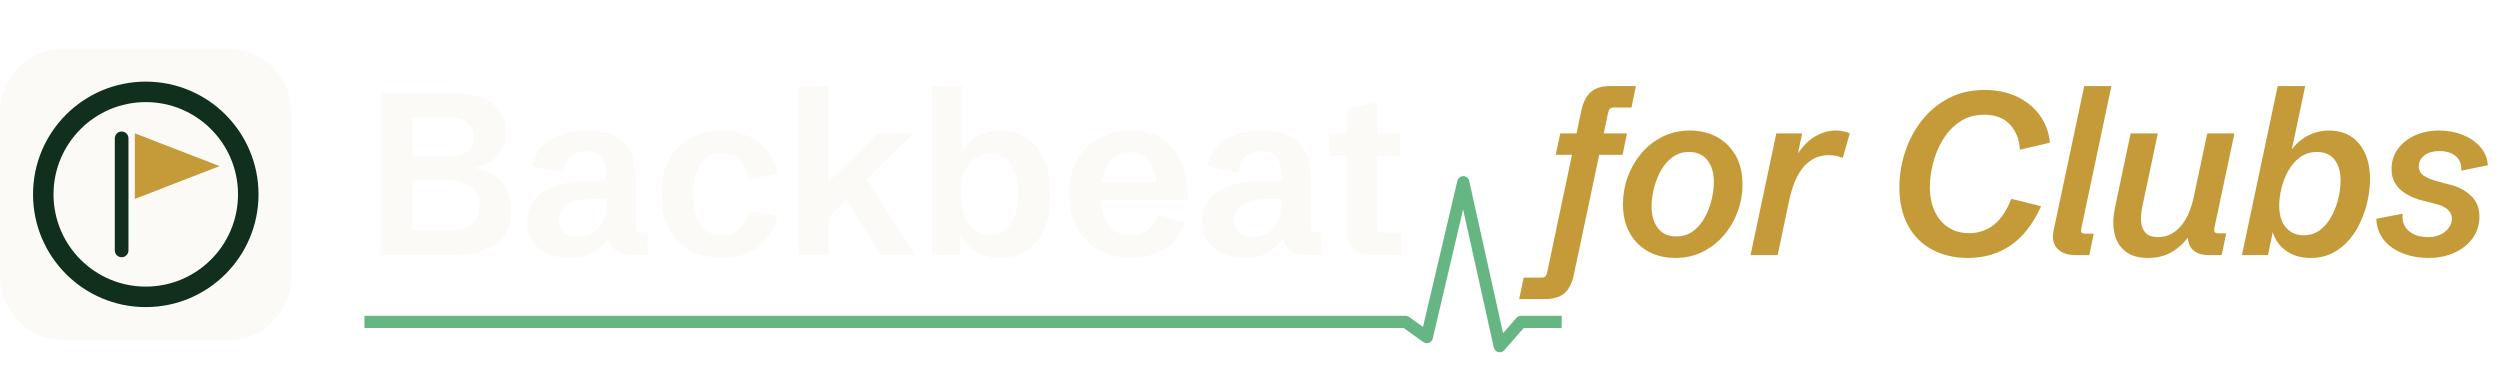
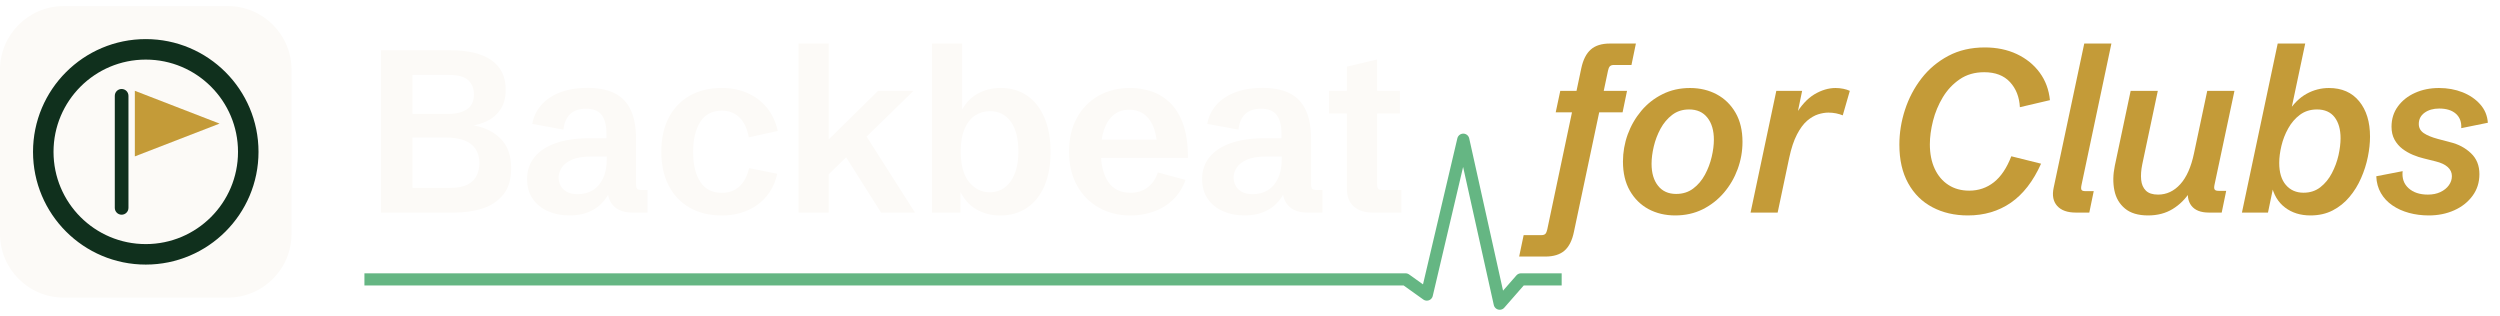
- <svg xmlns="http://www.w3.org/2000/svg" viewBox="0 0 411.61 64" width="411.61" height="64" role="img" aria-label="Backbeat for Clubs">
-   <g transform="translate(0 8) scale(0.75)">
-     <rect width="64" height="64" rx="14" fill="#FCFAF7" />
-     <circle cx="32" cy="32" r="22.5" fill="none" stroke="#10301D" stroke-width="4.5" />
-     <rect x="25.2" y="18.2" width="3" height="27.6" rx="1.5" fill="#10301D" />
+ <svg xmlns="http://www.w3.org/2000/svg" viewBox="0 0 411.61 52" width="411.61" height="52" role="img" aria-label="Backbeat for Clubs">
+   <g transform="translate(0 -7)">
+     <g transform="translate(0 8) scale(0.75)">
+       <rect width="64" height="64" rx="14" fill="#FCFAF7" />
+       <circle cx="32" cy="32" r="22.5" fill="none" stroke="#10301D" stroke-width="4.5" />
+       <rect x="25.2" y="18.2" width="3" height="27.6" rx="1.5" fill="#10301D" />
+     </g>
+     <g transform="translate(0 8) scale(0.75)">
+       <path class="c3d-flag" fill="#C49B38" d="M29.6 18.6 L48.2 25.8 L29.6 33 Z" />
+     </g>
+     <path fill="#FCFAF7" d="M62.73 42V15.28H74.18Q78.61 15.28 80.93 16.93Q83.26 18.58 83.26 21.73Q83.26 23.75 82.42 24.99Q81.59 26.23 80.31 26.87Q79.04 27.5 77.72 27.68L77.78 27.61Q80.68 28.08 82.42 29.83Q84.16 31.58 84.16 34.69Q84.16 37.43 82.87 39.03Q81.58 40.63 79.45 41.32Q77.33 42 74.82 42ZM67.91 37.94H74.03Q75.96 37.94 77.03 37.36Q78.09 36.78 78.51 35.85Q78.93 34.91 78.93 33.84Q78.93 32.51 78.33 31.57Q77.74 30.64 76.51 30.14Q75.28 29.64 73.35 29.64H67.91ZM67.91 25.76H73.82Q75.71 25.76 76.87 25Q78.03 24.25 78.03 22.53Q78.03 21.11 77.11 20.22Q76.18 19.34 73.93 19.34H67.91Z" />
+     <path fill="#FCFAF7" d="M93.75 42.47Q91.81 42.47 90.23 41.78Q88.65 41.08 87.71 39.74Q86.78 38.4 86.78 36.47Q86.78 34.4 87.99 32.89Q89.19 31.38 91.52 30.56Q93.86 29.75 97.25 29.75H100.19L99.85 30.22V29.07Q99.85 26.99 99.08 25.95Q98.3 24.9 96.49 24.9Q94.76 24.9 93.85 25.81Q92.93 26.71 92.77 28.34L87.64 27.4Q87.91 25.75 89.02 24.41Q90.13 23.06 92.07 22.27Q94.01 21.47 96.79 21.47Q99.38 21.47 101.15 22.33Q102.92 23.19 103.82 25.05Q104.72 26.91 104.72 29.91V37.26Q104.72 37.88 104.9 38.08Q105.08 38.28 105.65 38.28H106.61V42H104.12Q102.17 42 101.1 40.98Q100.04 39.96 100.04 38.12V37.07L100.89 37.35Q100.64 38.15 100.15 39.03Q99.66 39.91 98.83 40.7Q98.01 41.48 96.76 41.97Q95.52 42.47 93.75 42.47ZM95.14 38.97Q96.49 38.97 97.57 38.33Q98.64 37.7 99.27 36.4Q99.9 35.11 99.9 33.14V32.77H97.38Q95.28 32.77 94.1 33.32Q92.92 33.87 92.45 34.66Q91.97 35.46 91.97 36.23Q91.97 36.88 92.27 37.51Q92.57 38.14 93.27 38.55Q93.96 38.97 95.14 38.97Z" />
+     <path fill="#FCFAF7" d="M118.9 42.48Q115.81 42.48 113.56 41.2Q111.32 39.92 110.1 37.56Q108.88 35.2 108.88 31.97Q108.88 28.74 110.1 26.39Q111.31 24.04 113.55 22.76Q115.8 21.48 118.87 21.48Q121.11 21.48 123 22.29Q124.89 23.1 126.22 24.68Q127.54 26.25 128.05 28.56L123.29 29.61Q122.87 27.42 121.73 26.32Q120.59 25.22 118.86 25.22Q116.48 25.22 115.3 27.06Q114.12 28.9 114.12 32.02Q114.12 35.14 115.3 36.94Q116.47 38.75 118.86 38.75Q120.56 38.75 121.7 37.73Q122.84 36.72 123.34 34.68L127.97 35.61Q127.58 37.36 126.7 38.65Q125.83 39.94 124.6 40.79Q123.38 41.64 121.92 42.06Q120.47 42.48 118.9 42.48Z" />
+     <path fill="#FCFAF7" d="M131.47 42V14.17H136.44V29.96L144.56 21.96H150.4L142.68 29.49L150.65 42H145.06L139.31 32.9L136.44 35.7V42Z" />
+     <path fill="#FCFAF7" d="M164.66 42.48Q162.51 42.48 160.73 41.46Q158.95 40.44 157.89 38.12L158.14 38.05V42H153.44V14.17H158.41V26.02L158.06 25.73Q159.05 23.53 160.82 22.51Q162.59 21.48 164.74 21.48Q167.25 21.48 169.1 22.74Q170.94 24 171.95 26.36Q172.97 28.73 172.97 32.01Q172.97 35.29 171.95 37.64Q170.93 39.98 169.06 41.23Q167.2 42.48 164.66 42.48ZM162.96 38.66Q165.08 38.66 166.38 36.88Q167.67 35.11 167.67 31.91Q167.67 28.77 166.42 27.03Q165.16 25.3 162.99 25.3Q161.65 25.3 160.55 26.01Q159.46 26.73 158.82 28.2Q158.18 29.68 158.18 31.94Q158.18 35.3 159.56 36.98Q160.95 38.66 162.96 38.66Z" />
+     <path fill="#FCFAF7" d="M186.14 42.48Q183.22 42.48 180.93 41.19Q178.64 39.91 177.33 37.55Q176.01 35.19 176.01 31.97Q176.01 28.76 177.31 26.4Q178.6 24.05 180.87 22.77Q183.14 21.48 186.08 21.48Q187.72 21.48 189.4 21.99Q191.08 22.5 192.48 23.76Q193.88 25.03 194.74 27.28Q195.59 29.53 195.59 33H179.2V30H191.18L190.52 31.02Q190.39 28.88 189.76 27.56Q189.13 26.25 188.15 25.66Q187.16 25.06 185.95 25.06Q184.41 25.06 183.36 25.92Q182.32 26.77 181.78 28.33Q181.25 29.88 181.25 31.99Q181.25 35.14 182.46 36.94Q183.68 38.74 186.11 38.74Q187.74 38.74 188.89 37.9Q190.05 37.07 190.64 35.4L195.19 36.62Q194.48 38.61 193.1 39.91Q191.73 41.21 189.93 41.84Q188.12 42.48 186.14 42.48Z" />
+     <path fill="#FCFAF7" d="M204.89 42.47Q202.95 42.47 201.37 41.78Q199.78 41.08 198.85 39.74Q197.92 38.4 197.92 36.47Q197.92 34.4 199.12 32.89Q200.33 31.38 202.66 30.56Q204.99 29.75 208.38 29.75H211.32L210.99 30.22V29.07Q210.99 26.99 210.21 25.95Q209.43 24.9 207.63 24.9Q205.9 24.9 204.98 25.81Q204.07 26.71 203.91 28.34L198.77 27.4Q199.04 25.75 200.15 24.41Q201.26 23.06 203.21 22.27Q205.15 21.47 207.92 21.47Q210.52 21.47 212.28 22.33Q214.05 23.19 214.95 25.05Q215.86 26.91 215.86 29.91V37.26Q215.86 37.88 216.03 38.08Q216.21 38.28 216.79 38.28H217.74V42H215.25Q213.3 42 212.24 40.98Q211.17 39.96 211.17 38.12V37.07L212.03 37.35Q211.77 38.15 211.28 39.03Q210.8 39.91 209.97 40.7Q209.14 41.48 207.9 41.97Q206.65 42.47 204.89 42.47ZM206.27 38.97Q207.63 38.97 208.7 38.33Q209.78 37.7 210.4 36.4Q211.03 35.11 211.03 33.14V32.77H208.51Q206.42 32.77 205.24 33.32Q204.06 33.87 203.58 34.66Q203.1 35.46 203.1 36.23Q203.1 36.88 203.41 37.51Q203.71 38.14 204.4 38.55Q205.1 38.97 206.27 38.97Z" />
+     <path fill="#FCFAF7" d="M226 42Q224 42 222.88 40.98Q221.76 39.97 221.76 38.12V25.68H218.81V21.96H221.76V17.97L226.73 16.79V21.96H230.49V25.68H226.73V37.26Q226.73 37.87 226.91 38.08Q227.08 38.28 227.66 38.28H230.72V42Z" />
+     <path fill="#C49B38" d="M250.12 49.24 250.86 45.71H253.81Q254.23 45.71 254.44 45.5Q254.64 45.28 254.75 44.77L260.35 18.24Q260.8 16.13 261.92 15.15Q263.03 14.17 265.06 14.17H269.34L268.61 17.7H265.68Q265.28 17.7 265.06 17.91Q264.85 18.13 264.75 18.63L259.14 45.16Q258.71 47.28 257.59 48.26Q256.47 49.24 254.42 49.24ZM256.14 25.49 256.89 21.96H267.88L267.15 25.49Z" />
+     <path fill="#C49B38" d="M275.81 42.47Q273.37 42.47 271.42 41.43Q269.48 40.38 268.34 38.39Q267.21 36.41 267.21 33.6Q267.21 31.31 267.99 29.14Q268.78 26.98 270.23 25.25Q271.68 23.52 273.72 22.51Q275.75 21.49 278.25 21.49Q280.7 21.49 282.66 22.54Q284.61 23.59 285.75 25.57Q286.89 27.54 286.89 30.36Q286.89 32.67 286.1 34.83Q285.31 36.99 283.84 38.72Q282.37 40.44 280.34 41.46Q278.3 42.47 275.81 42.47ZM275.97 38.93Q277.6 38.93 278.78 38.04Q279.96 37.15 280.71 35.76Q281.46 34.37 281.82 32.83Q282.18 31.29 282.18 30Q282.18 27.72 281.11 26.37Q280.05 25.02 278.1 25.02Q276.49 25.02 275.32 25.91Q274.15 26.8 273.39 28.2Q272.64 29.6 272.28 31.13Q271.92 32.66 271.92 33.97Q271.92 36.25 272.99 37.59Q274.05 38.93 275.97 38.93Z" />
+     <path fill="#C49B38" d="M288.22 42 292.46 21.96H296.71L295.77 26.49L295.55 26.02Q296.98 23.58 298.73 22.53Q300.48 21.49 302.21 21.49Q302.87 21.49 303.5 21.62Q304.13 21.75 304.56 21.96L303.4 25.99Q302.9 25.79 302.29 25.66Q301.67 25.54 301.04 25.54Q300.25 25.54 299.35 25.82Q298.44 26.11 297.53 26.88Q296.63 27.66 295.86 29.14Q295.09 30.61 294.58 32.99L292.68 42Z" />
+     <path fill="#C49B38" d="" />
+     <path fill="#C49B38" d="M324 42.47Q320.71 42.47 318.16 41.12Q315.61 39.78 314.17 37.17Q312.72 34.56 312.72 30.82Q312.72 27.9 313.65 25.06Q314.58 22.21 316.37 19.9Q318.16 17.59 320.78 16.2Q323.39 14.81 326.79 14.81Q329.72 14.81 332.05 15.9Q334.38 17 335.82 18.95Q337.25 20.9 337.51 23.49L332.56 24.65Q332.43 22.13 330.93 20.51Q329.43 18.89 326.69 18.89Q324.35 18.89 322.66 20.05Q320.96 21.21 319.87 23.02Q318.78 24.84 318.26 26.89Q317.74 28.95 317.74 30.76Q317.74 33.07 318.54 34.79Q319.34 36.51 320.8 37.45Q322.25 38.39 324.22 38.39Q326.53 38.39 328.29 37Q330.04 35.61 331.15 32.73L336.05 33.95Q334.11 38.28 331.07 40.38Q328.03 42.47 324 42.47Z" />
+     <path fill="#C49B38" d="M341.77 42Q339.69 42 338.7 40.9Q337.72 39.8 338.12 37.92L343.16 14.17H347.63L342.71 37.45Q342.58 38.04 342.71 38.26Q342.84 38.47 343.36 38.47H344.72L343.99 42Z" />
+     <path fill="#C49B38" d="M353.67 42.47Q351.22 42.47 349.86 41.33Q348.49 40.19 348.12 38.34Q347.74 36.48 348.19 34.3L350.8 21.96H355.27L352.71 34.06Q352.42 35.48 352.53 36.61Q352.64 37.73 353.31 38.39Q353.97 39.04 355.31 39.04Q357.42 39.04 358.97 37.33Q360.52 35.62 361.23 32.24L363.41 21.96H367.89L364.61 37.4Q364.48 37.98 364.63 38.2Q364.77 38.42 365.28 38.42H366.53L365.79 42H363.68Q361.69 42 360.81 40.88Q359.94 39.76 360.33 37.86L360.53 36.89L360.58 38.57Q359.45 40.35 357.72 41.41Q355.99 42.47 353.67 42.47Z" />
+     <path fill="#C49B38" d="M380.4 42.47Q377.92 42.47 376.21 41.16Q374.5 39.86 373.97 37.4L374.36 37.41L373.41 42H369.12L375.01 14.17H379.54L377.08 25.8L376.71 25.47Q378.04 23.39 379.77 22.44Q381.5 21.49 383.45 21.49Q386.63 21.49 388.42 23.67Q390.21 25.85 390.21 29.5Q390.21 31.07 389.85 32.84Q389.49 34.62 388.74 36.32Q388 38.03 386.83 39.42Q385.67 40.81 384.07 41.64Q382.47 42.47 380.4 42.47ZM379.26 38.73Q380.88 38.73 382.04 37.82Q383.2 36.91 383.93 35.51Q384.67 34.1 385.02 32.56Q385.36 31.02 385.36 29.76Q385.36 27.58 384.38 26.3Q383.39 25.02 381.48 25.02Q379.85 25.02 378.67 25.9Q377.5 26.77 376.74 28.14Q375.98 29.5 375.62 31.02Q375.26 32.54 375.26 33.82Q375.26 36.18 376.36 37.46Q377.46 38.73 379.26 38.73Z" />
+     <path fill="#C49B38" d="M399.88 42.47Q398.16 42.47 396.62 42.05Q395.08 41.63 393.89 40.81Q392.7 40 392 38.79Q391.3 37.58 391.24 36.02L395.58 35.18Q395.39 36.93 396.55 37.98Q397.72 39.04 399.73 39.04Q400.92 39.04 401.8 38.62Q402.69 38.2 403.19 37.5Q403.69 36.81 403.69 35.99Q403.69 35.13 403.01 34.51Q402.33 33.89 401.01 33.57L399.09 33.09Q398.22 32.89 397.28 32.5Q396.35 32.11 395.55 31.51Q394.75 30.9 394.25 30Q393.75 29.1 393.75 27.86Q393.75 25.95 394.8 24.52Q395.85 23.08 397.62 22.29Q399.39 21.49 401.57 21.49Q403.66 21.49 405.44 22.19Q407.22 22.9 408.35 24.18Q409.49 25.46 409.61 27.21L405.23 28.1Q405.32 26.59 404.35 25.73Q403.38 24.87 401.6 24.87Q400.14 24.87 399.19 25.56Q398.24 26.25 398.24 27.41Q398.24 28.36 399.06 28.92Q399.88 29.47 401.36 29.87L403.4 30.41Q405.43 30.9 406.82 32.22Q408.22 33.53 408.22 35.67Q408.22 37.71 407.09 39.24Q405.96 40.78 404.08 41.62Q402.19 42.47 399.88 42.47Z" />
+     <path d="M60 53H231.42L234.92 55.5L240.92 30L246.92 57L250.42 53H257.12" fill="none" stroke="#65B683" stroke-width="2" stroke-linejoin="round" />
  </g>
-   <g transform="translate(0 8) scale(0.75)">
-     <path class="c3d-flag" fill="#C49B38" d="M29.6 18.6 L48.2 25.8 L29.6 33 Z" />
-   </g>
-   <path fill="#FCFAF7" d="M62.73 42V15.28H74.18Q78.61 15.28 80.93 16.93Q83.26 18.58 83.26 21.73Q83.26 23.75 82.42 24.99Q81.59 26.23 80.31 26.87Q79.04 27.5 77.72 27.68L77.78 27.61Q80.68 28.08 82.42 29.83Q84.16 31.58 84.16 34.69Q84.16 37.43 82.87 39.03Q81.58 40.63 79.45 41.32Q77.33 42 74.82 42ZM67.91 37.94H74.03Q75.96 37.94 77.03 37.36Q78.09 36.78 78.51 35.85Q78.93 34.91 78.93 33.84Q78.93 32.51 78.33 31.57Q77.74 30.64 76.51 30.14Q75.28 29.64 73.35 29.64H67.91ZM67.91 25.76H73.82Q75.71 25.76 76.87 25Q78.03 24.25 78.03 22.53Q78.03 21.11 77.11 20.22Q76.18 19.34 73.93 19.34H67.91Z" />
-   <path fill="#FCFAF7" d="M93.75 42.47Q91.81 42.47 90.23 41.78Q88.65 41.08 87.71 39.74Q86.78 38.4 86.78 36.47Q86.78 34.4 87.99 32.89Q89.19 31.38 91.52 30.56Q93.86 29.75 97.25 29.75H100.19L99.85 30.22V29.07Q99.85 26.99 99.08 25.95Q98.3 24.9 96.49 24.9Q94.76 24.9 93.85 25.81Q92.93 26.71 92.77 28.34L87.64 27.4Q87.91 25.75 89.02 24.41Q90.13 23.06 92.07 22.27Q94.01 21.47 96.79 21.47Q99.38 21.47 101.15 22.33Q102.92 23.19 103.82 25.05Q104.72 26.91 104.72 29.91V37.26Q104.72 37.88 104.9 38.08Q105.08 38.28 105.65 38.28H106.61V42H104.12Q102.17 42 101.1 40.98Q100.04 39.96 100.04 38.12V37.07L100.89 37.35Q100.64 38.15 100.15 39.03Q99.66 39.91 98.83 40.7Q98.01 41.48 96.76 41.97Q95.52 42.47 93.75 42.47ZM95.14 38.97Q96.49 38.97 97.57 38.33Q98.64 37.7 99.27 36.4Q99.9 35.11 99.9 33.14V32.77H97.38Q95.28 32.77 94.1 33.32Q92.92 33.87 92.45 34.66Q91.97 35.46 91.97 36.23Q91.97 36.88 92.27 37.51Q92.57 38.14 93.27 38.55Q93.96 38.97 95.14 38.97Z" />
-   <path fill="#FCFAF7" d="M118.9 42.48Q115.81 42.48 113.56 41.2Q111.32 39.92 110.1 37.56Q108.88 35.2 108.88 31.97Q108.88 28.74 110.1 26.39Q111.31 24.04 113.55 22.76Q115.8 21.48 118.87 21.48Q121.11 21.48 123 22.29Q124.89 23.1 126.22 24.68Q127.54 26.25 128.05 28.56L123.29 29.61Q122.87 27.42 121.73 26.32Q120.59 25.22 118.86 25.22Q116.48 25.22 115.3 27.06Q114.12 28.9 114.12 32.02Q114.12 35.14 115.3 36.94Q116.47 38.75 118.86 38.75Q120.56 38.75 121.7 37.73Q122.84 36.72 123.34 34.68L127.97 35.61Q127.58 37.36 126.7 38.65Q125.83 39.94 124.6 40.79Q123.38 41.64 121.92 42.06Q120.47 42.48 118.9 42.48Z" />
-   <path fill="#FCFAF7" d="M131.47 42V14.17H136.44V29.96L144.56 21.96H150.4L142.68 29.49L150.65 42H145.06L139.31 32.9L136.44 35.7V42Z" />
-   <path fill="#FCFAF7" d="M164.66 42.48Q162.51 42.48 160.73 41.46Q158.95 40.44 157.89 38.12L158.14 38.05V42H153.44V14.17H158.41V26.02L158.06 25.73Q159.05 23.53 160.82 22.51Q162.59 21.48 164.74 21.48Q167.25 21.48 169.1 22.74Q170.94 24 171.95 26.36Q172.97 28.73 172.97 32.01Q172.97 35.29 171.95 37.64Q170.93 39.98 169.06 41.23Q167.2 42.48 164.66 42.48ZM162.96 38.66Q165.08 38.66 166.38 36.88Q167.67 35.11 167.67 31.91Q167.67 28.77 166.42 27.03Q165.16 25.3 162.99 25.3Q161.65 25.3 160.55 26.01Q159.46 26.73 158.82 28.2Q158.18 29.68 158.18 31.94Q158.18 35.3 159.56 36.98Q160.95 38.66 162.96 38.66Z" />
-   <path fill="#FCFAF7" d="M186.14 42.48Q183.22 42.48 180.93 41.19Q178.64 39.91 177.33 37.55Q176.01 35.19 176.01 31.97Q176.01 28.76 177.31 26.4Q178.6 24.05 180.87 22.77Q183.14 21.48 186.08 21.48Q187.72 21.48 189.4 21.99Q191.08 22.5 192.48 23.76Q193.88 25.03 194.74 27.28Q195.59 29.53 195.59 33H179.2V30H191.18L190.52 31.02Q190.39 28.88 189.76 27.56Q189.13 26.25 188.15 25.66Q187.16 25.06 185.95 25.06Q184.41 25.06 183.36 25.92Q182.32 26.77 181.78 28.33Q181.25 29.88 181.25 31.99Q181.25 35.14 182.46 36.94Q183.68 38.74 186.11 38.74Q187.74 38.74 188.89 37.9Q190.05 37.07 190.64 35.4L195.19 36.62Q194.48 38.61 193.1 39.91Q191.73 41.21 189.93 41.84Q188.12 42.48 186.14 42.48Z" />
-   <path fill="#FCFAF7" d="M204.89 42.47Q202.95 42.47 201.37 41.78Q199.78 41.08 198.85 39.74Q197.92 38.4 197.92 36.47Q197.92 34.4 199.12 32.89Q200.33 31.38 202.66 30.56Q204.99 29.75 208.38 29.75H211.32L210.99 30.22V29.07Q210.99 26.99 210.21 25.95Q209.43 24.9 207.63 24.9Q205.9 24.9 204.98 25.81Q204.07 26.71 203.91 28.34L198.77 27.4Q199.04 25.75 200.15 24.41Q201.26 23.06 203.21 22.27Q205.15 21.47 207.92 21.47Q210.52 21.47 212.28 22.33Q214.05 23.19 214.95 25.05Q215.86 26.91 215.86 29.91V37.26Q215.86 37.88 216.03 38.08Q216.21 38.28 216.79 38.28H217.74V42H215.25Q213.3 42 212.24 40.98Q211.17 39.96 211.17 38.12V37.07L212.03 37.35Q211.77 38.15 211.28 39.03Q210.8 39.91 209.97 40.7Q209.14 41.48 207.9 41.97Q206.65 42.47 204.89 42.47ZM206.27 38.97Q207.63 38.97 208.7 38.33Q209.78 37.7 210.4 36.4Q211.03 35.11 211.03 33.14V32.77H208.51Q206.42 32.77 205.24 33.32Q204.06 33.87 203.58 34.66Q203.1 35.46 203.1 36.23Q203.1 36.88 203.41 37.51Q203.71 38.14 204.4 38.55Q205.1 38.97 206.27 38.97Z" />
-   <path fill="#FCFAF7" d="M226 42Q224 42 222.88 40.98Q221.76 39.97 221.76 38.12V25.68H218.81V21.96H221.76V17.97L226.73 16.79V21.96H230.49V25.68H226.73V37.26Q226.73 37.87 226.91 38.08Q227.08 38.28 227.66 38.28H230.72V42Z" />
-   <path fill="#C49B38" d="M250.12 49.24 250.86 45.71H253.81Q254.23 45.71 254.44 45.5Q254.64 45.28 254.75 44.77L260.35 18.24Q260.8 16.13 261.92 15.15Q263.03 14.17 265.06 14.17H269.34L268.61 17.7H265.68Q265.28 17.7 265.06 17.91Q264.85 18.13 264.75 18.63L259.14 45.16Q258.71 47.28 257.59 48.26Q256.47 49.24 254.42 49.24ZM256.14 25.49 256.89 21.96H267.88L267.15 25.49Z" />
-   <path fill="#C49B38" d="M275.81 42.47Q273.37 42.47 271.42 41.43Q269.48 40.38 268.34 38.39Q267.21 36.41 267.21 33.6Q267.21 31.31 267.99 29.14Q268.78 26.98 270.23 25.25Q271.68 23.52 273.72 22.51Q275.75 21.49 278.25 21.49Q280.7 21.49 282.66 22.54Q284.61 23.59 285.75 25.57Q286.89 27.54 286.89 30.36Q286.89 32.67 286.1 34.83Q285.31 36.99 283.84 38.72Q282.37 40.44 280.34 41.46Q278.3 42.47 275.81 42.47ZM275.97 38.93Q277.6 38.93 278.78 38.04Q279.96 37.15 280.71 35.76Q281.46 34.37 281.82 32.83Q282.18 31.29 282.18 30Q282.18 27.72 281.11 26.37Q280.05 25.02 278.1 25.02Q276.49 25.02 275.32 25.91Q274.15 26.8 273.39 28.2Q272.64 29.6 272.28 31.13Q271.92 32.66 271.92 33.97Q271.92 36.25 272.99 37.59Q274.05 38.93 275.97 38.93Z" />
-   <path fill="#C49B38" d="M288.22 42 292.46 21.96H296.71L295.77 26.49L295.55 26.02Q296.98 23.58 298.73 22.53Q300.48 21.49 302.21 21.49Q302.87 21.49 303.5 21.62Q304.13 21.75 304.56 21.96L303.4 25.99Q302.9 25.79 302.29 25.66Q301.67 25.54 301.04 25.54Q300.25 25.54 299.35 25.82Q298.44 26.11 297.53 26.88Q296.63 27.66 295.86 29.14Q295.09 30.61 294.58 32.99L292.68 42Z" />
-   <path fill="#C49B38" d="" />
-   <path fill="#C49B38" d="M324 42.47Q320.71 42.47 318.16 41.12Q315.61 39.78 314.17 37.17Q312.72 34.56 312.72 30.82Q312.72 27.9 313.65 25.06Q314.58 22.21 316.37 19.9Q318.16 17.59 320.78 16.2Q323.39 14.81 326.79 14.81Q329.72 14.81 332.05 15.9Q334.38 17 335.82 18.95Q337.25 20.9 337.51 23.49L332.56 24.65Q332.43 22.13 330.93 20.51Q329.43 18.89 326.69 18.89Q324.35 18.89 322.66 20.05Q320.96 21.21 319.87 23.02Q318.78 24.84 318.26 26.89Q317.74 28.95 317.74 30.76Q317.74 33.07 318.54 34.79Q319.34 36.51 320.8 37.45Q322.25 38.39 324.22 38.39Q326.53 38.39 328.29 37Q330.04 35.61 331.15 32.73L336.05 33.95Q334.11 38.28 331.07 40.38Q328.03 42.47 324 42.47Z" />
-   <path fill="#C49B38" d="M341.77 42Q339.69 42 338.7 40.9Q337.72 39.8 338.12 37.92L343.16 14.17H347.63L342.71 37.45Q342.58 38.04 342.71 38.26Q342.84 38.47 343.36 38.47H344.72L343.99 42Z" />
-   <path fill="#C49B38" d="M353.67 42.47Q351.22 42.47 349.86 41.33Q348.49 40.19 348.12 38.34Q347.74 36.48 348.19 34.3L350.8 21.96H355.27L352.71 34.06Q352.42 35.48 352.53 36.61Q352.64 37.73 353.31 38.39Q353.97 39.04 355.31 39.04Q357.42 39.04 358.97 37.33Q360.52 35.62 361.23 32.24L363.41 21.96H367.89L364.61 37.4Q364.48 37.98 364.63 38.2Q364.77 38.42 365.28 38.42H366.53L365.79 42H363.68Q361.69 42 360.81 40.88Q359.94 39.76 360.33 37.86L360.53 36.89L360.58 38.57Q359.45 40.35 357.72 41.41Q355.99 42.47 353.67 42.47Z" />
-   <path fill="#C49B38" d="M380.4 42.47Q377.92 42.47 376.21 41.16Q374.5 39.86 373.97 37.4L374.36 37.41L373.41 42H369.12L375.01 14.17H379.54L377.08 25.8L376.71 25.47Q378.04 23.39 379.77 22.44Q381.5 21.49 383.45 21.49Q386.63 21.49 388.42 23.67Q390.21 25.85 390.21 29.5Q390.21 31.07 389.85 32.84Q389.49 34.62 388.74 36.32Q388 38.03 386.83 39.42Q385.67 40.81 384.07 41.64Q382.47 42.47 380.4 42.47ZM379.26 38.73Q380.88 38.73 382.04 37.82Q383.2 36.91 383.93 35.51Q384.67 34.1 385.02 32.56Q385.36 31.02 385.36 29.76Q385.36 27.58 384.38 26.3Q383.39 25.02 381.48 25.02Q379.85 25.02 378.67 25.9Q377.5 26.77 376.74 28.14Q375.98 29.5 375.62 31.02Q375.26 32.54 375.26 33.82Q375.26 36.18 376.36 37.46Q377.46 38.73 379.26 38.73Z" />
-   <path fill="#C49B38" d="M399.88 42.47Q398.16 42.47 396.62 42.05Q395.08 41.63 393.89 40.81Q392.7 40 392 38.79Q391.3 37.58 391.24 36.02L395.58 35.18Q395.39 36.93 396.55 37.98Q397.72 39.04 399.73 39.04Q400.92 39.04 401.8 38.62Q402.69 38.2 403.19 37.5Q403.69 36.81 403.69 35.99Q403.69 35.13 403.01 34.51Q402.33 33.89 401.01 33.57L399.09 33.09Q398.22 32.89 397.28 32.5Q396.35 32.11 395.55 31.51Q394.75 30.9 394.25 30Q393.75 29.1 393.75 27.86Q393.75 25.95 394.8 24.52Q395.85 23.08 397.62 22.29Q399.39 21.49 401.57 21.49Q403.66 21.49 405.44 22.19Q407.22 22.9 408.35 24.18Q409.49 25.46 409.61 27.21L405.23 28.1Q405.32 26.59 404.35 25.73Q403.38 24.87 401.6 24.87Q400.14 24.87 399.19 25.56Q398.24 26.25 398.24 27.41Q398.24 28.36 399.06 28.92Q399.88 29.47 401.36 29.87L403.4 30.41Q405.43 30.9 406.82 32.22Q408.22 33.53 408.22 35.67Q408.22 37.71 407.09 39.24Q405.96 40.78 404.08 41.62Q402.19 42.47 399.88 42.47Z" />
-   <path d="M60 53H231.42L234.92 55.5L240.92 30L246.92 57L250.42 53H257.12" fill="none" stroke="#65B683" stroke-width="2" stroke-linejoin="round" />
</svg>
